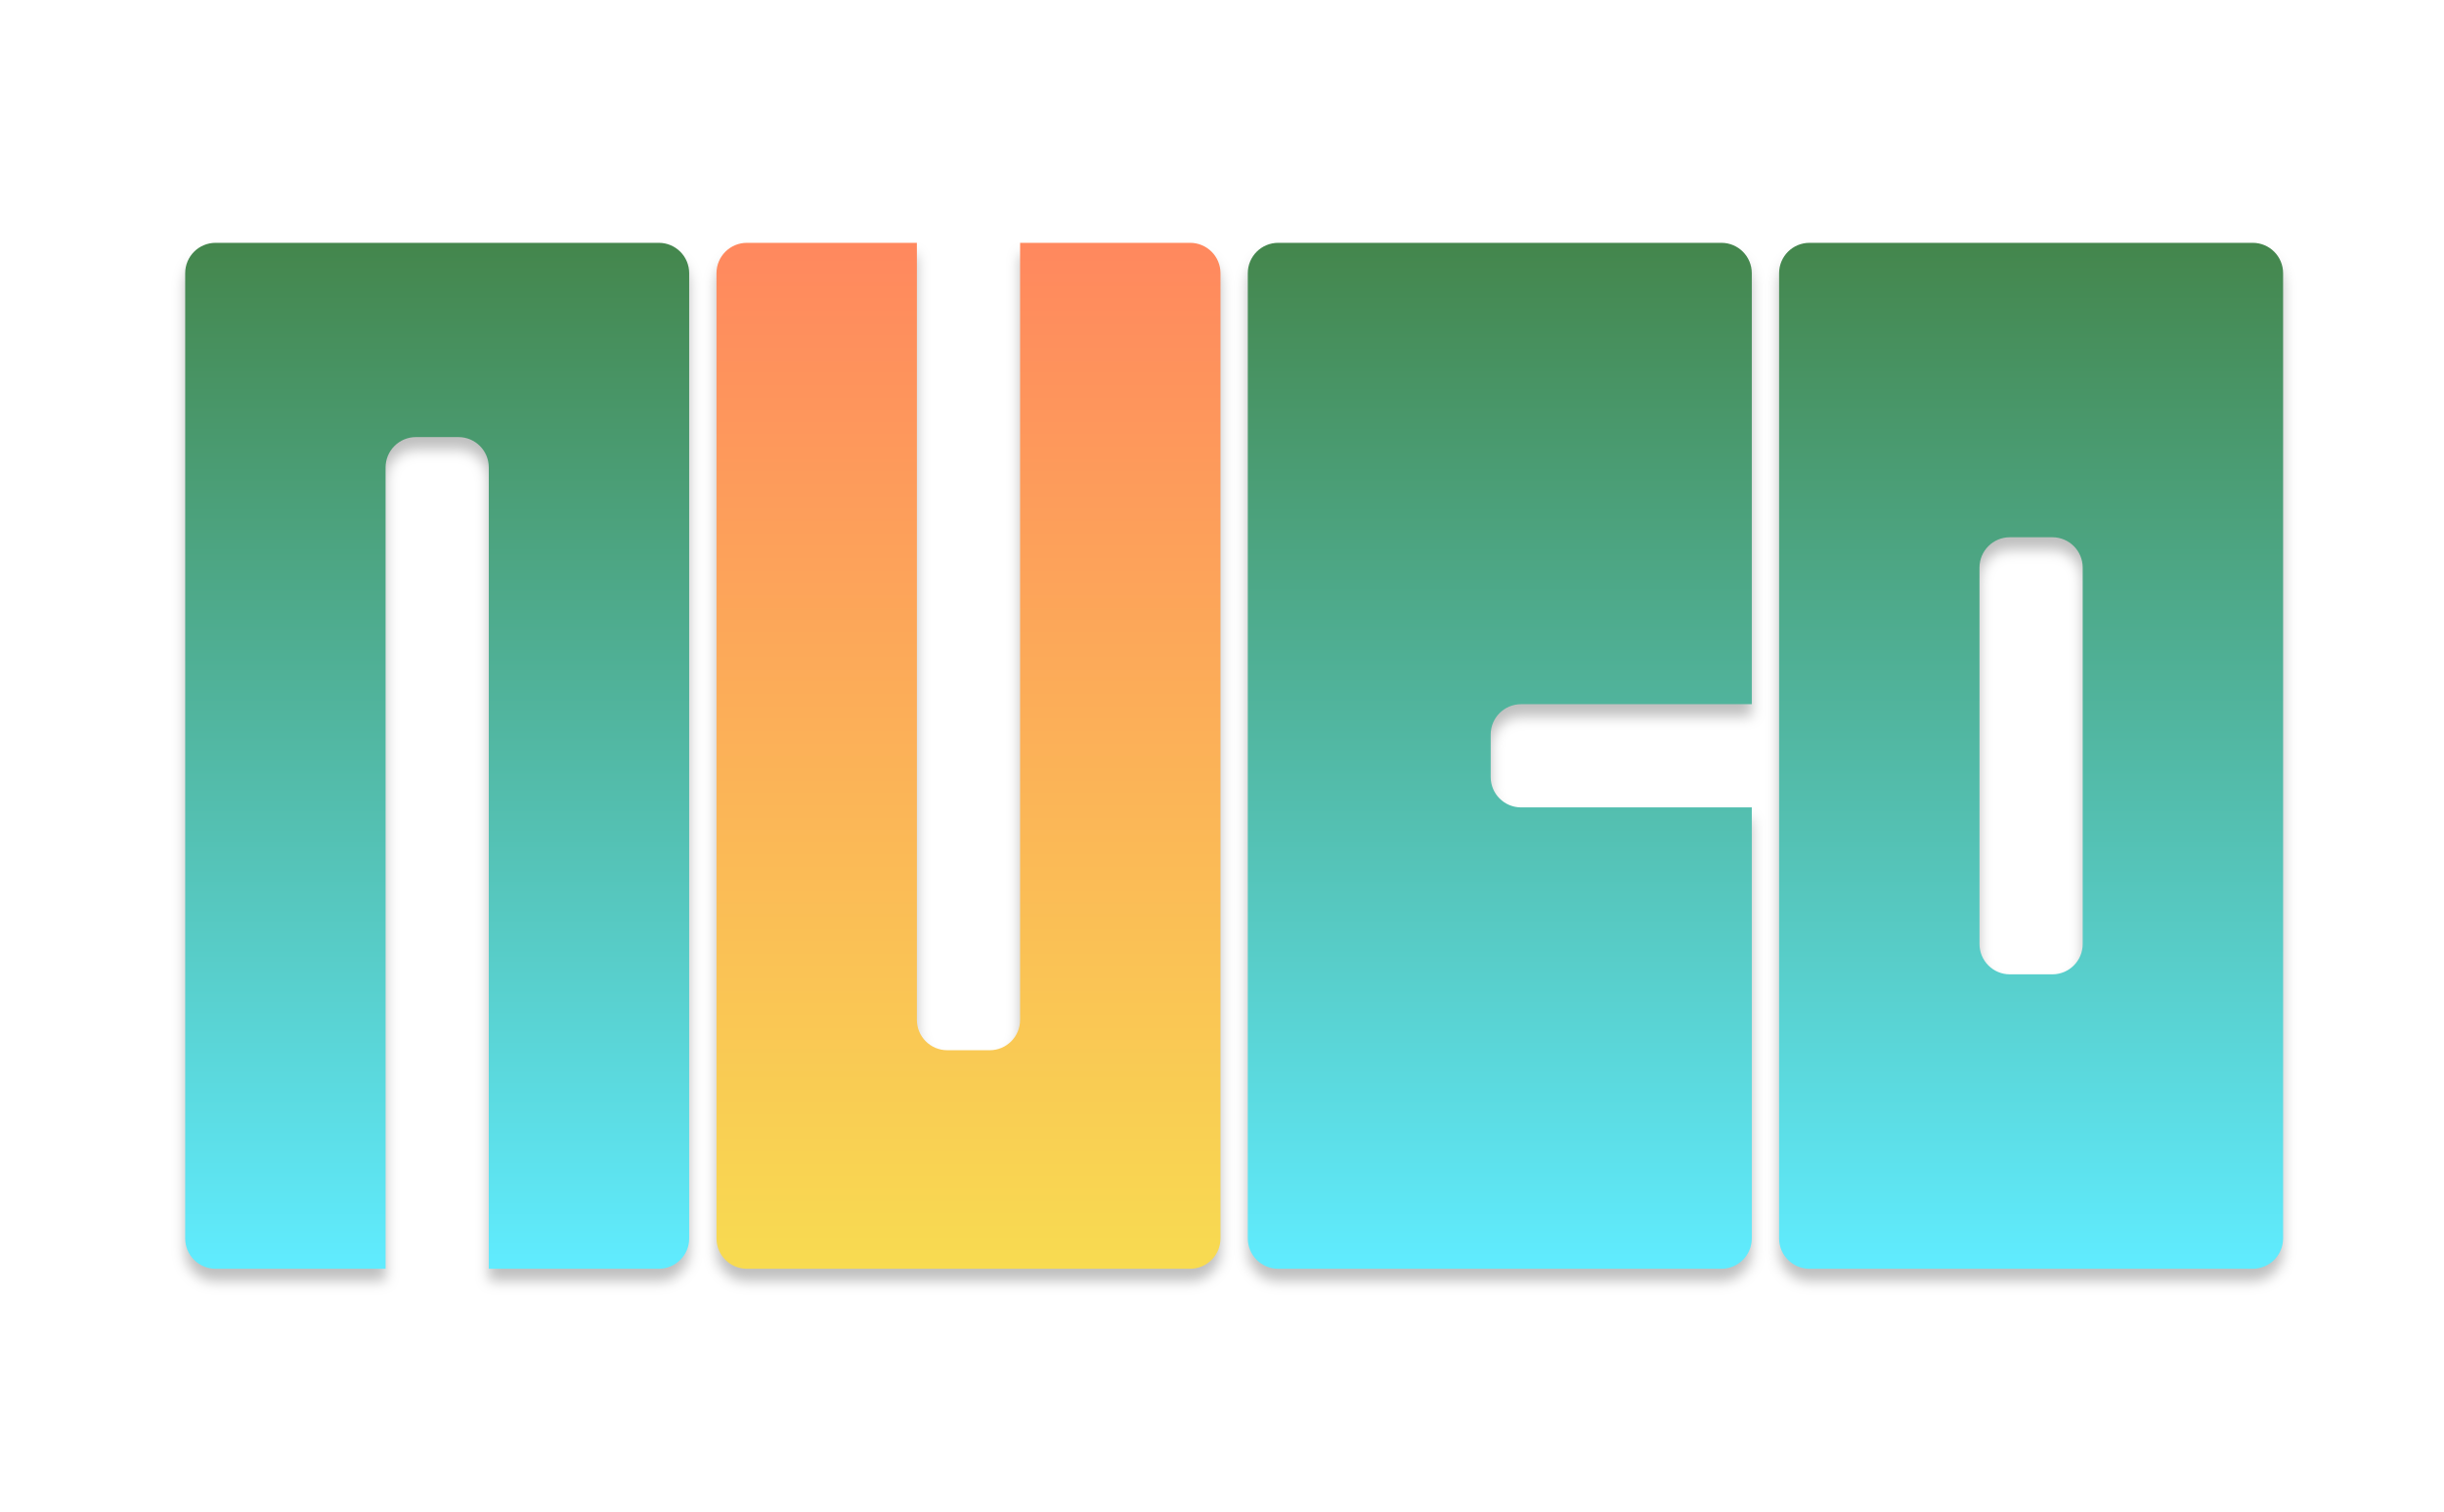
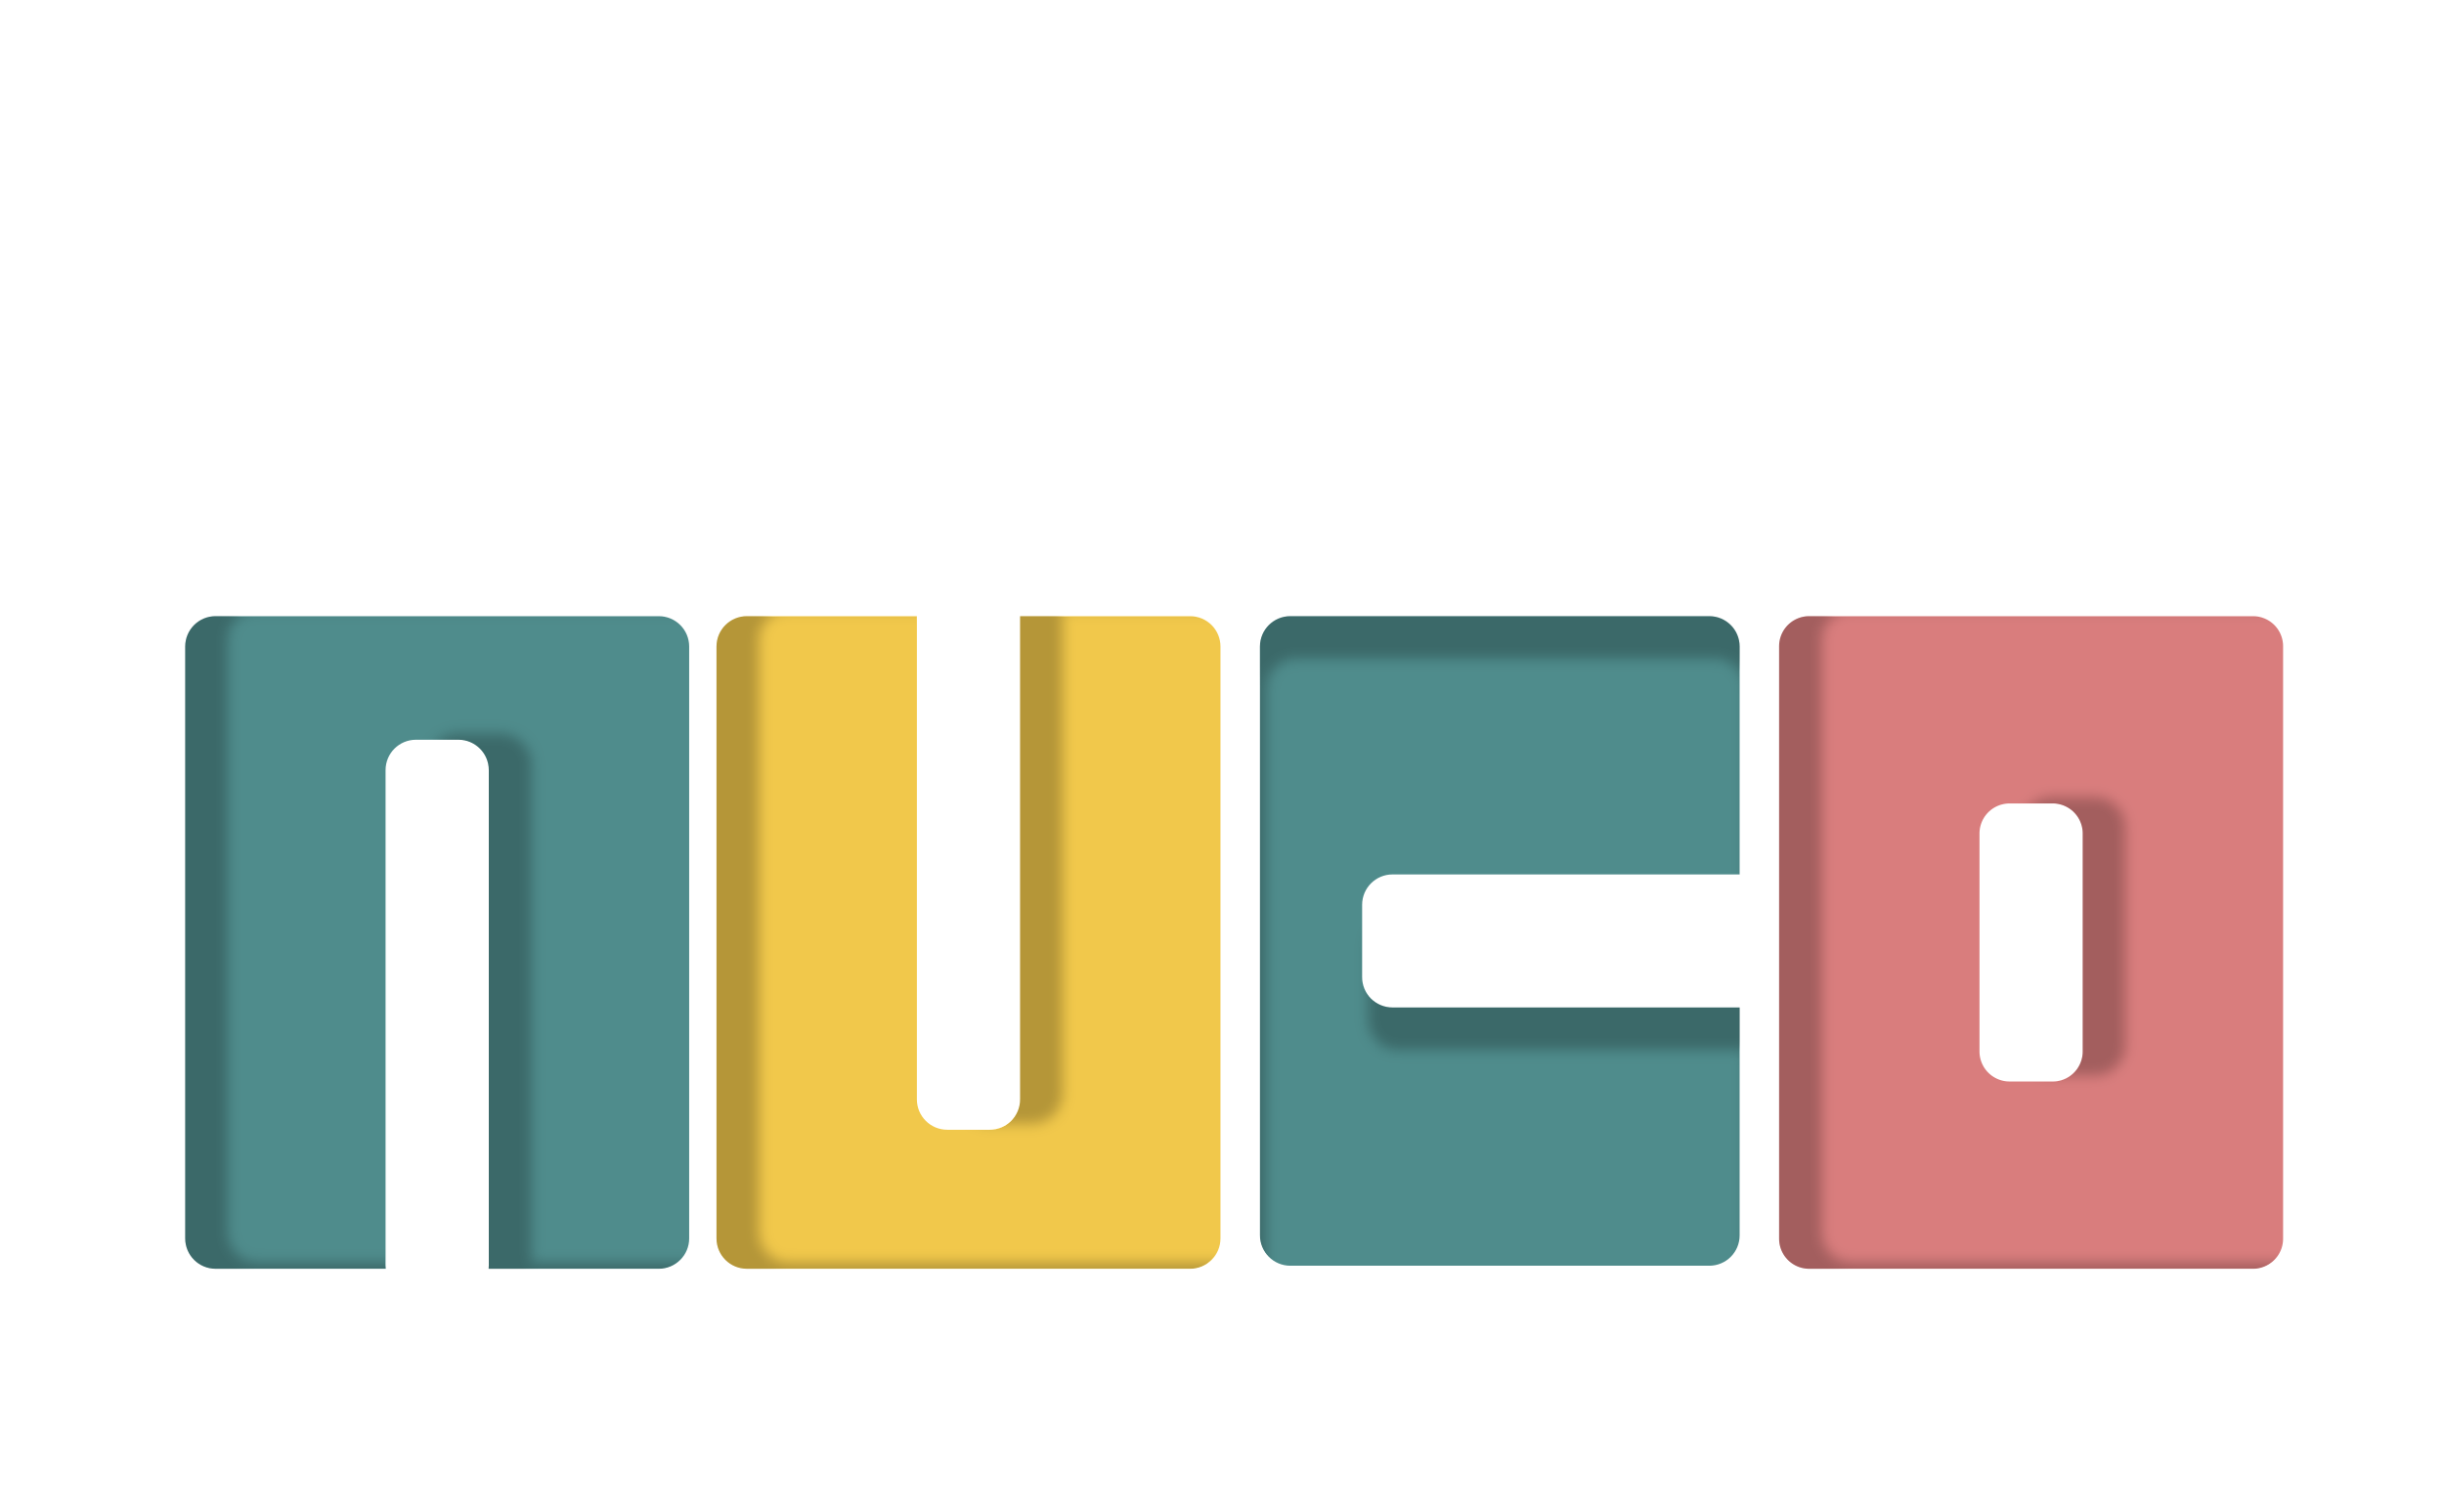
<svg xmlns="http://www.w3.org/2000/svg" width="805" height="498" viewBox="0 0 805 498" fill="none">
  <defs>
-     <linearGradient id="gradient_1" gradientUnits="userSpaceOnUse" x1="83" y1="0" x2="83" y2="338">
-       <stop offset="0" stop-color="#44864C" />
-       <stop offset="1" stop-color="#60ECFF" />
-     </linearGradient>
-     <filter color-interpolation-filters="sRGB" x="-164" y="-336" width="166" height="338" id="filter_2">
+     <filter color-interpolation-filters="sRGB" x="-164" y="-213" width="166" height="215" id="filter_1">
      <feFlood flood-opacity="0" result="BackgroundImageFix_1" />
-       <feColorMatrix type="matrix" values="0 0 0 0 0 0 0 0 0 0 0 0 0 0 0 0 0 0 1 0" in="SourceAlpha" />
-       <feOffset dx="0" dy="4" />
+       <feBlend mode="normal" in="SourceGraphic" in2="BackgroundImageFix_1" result="Shape_2" />
+       <feColorMatrix type="matrix" values="0 0 0 0 0 0 0 0 0 0 0 0 0 0 0 0 0 0 1 0" in="SourceAlpha" result="HardAlpha_3" />
+       <feOffset dx="14" dy="-2" />
      <feGaussianBlur stdDeviation="2" />
+       <feComposite operator="arithmetic" k2="-1" k3="1" in2="HardAlpha_3" />
      <feColorMatrix type="matrix" values="0 0 0 0 0 0 0 0 0 0 0 0 0 0 0 0 0 0 0.251 0" />
-       <feBlend mode="normal" in2="BackgroundImageFix_1" result="Shadow_2" />
-       <feBlend mode="normal" in="SourceGraphic" in2="Shadow_2" result="Shape_3" />
+       <feBlend mode="normal" in2="Shape_2" result="InnerShadow_4" />
    </filter>
-     <linearGradient id="gradient_3" gradientUnits="userSpaceOnUse" x1="83" y1="0" x2="83" y2="338">
-       <stop offset="0" stop-color="#FF885E" />
-       <stop offset="1" stop-color="#F8DB51" />
-     </linearGradient>
-     <filter color-interpolation-filters="sRGB" x="-164" y="-336" width="166" height="338" id="filter_4">
+     <filter color-interpolation-filters="sRGB" x="-164" y="-213" width="166" height="215" id="filter_2">
      <feFlood flood-opacity="0" result="BackgroundImageFix_1" />
-       <feColorMatrix type="matrix" values="0 0 0 0 0 0 0 0 0 0 0 0 0 0 0 0 0 0 1 0" in="SourceAlpha" />
-       <feOffset dx="0" dy="4" />
+       <feBlend mode="normal" in="SourceGraphic" in2="BackgroundImageFix_1" result="Shape_2" />
+       <feColorMatrix type="matrix" values="0 0 0 0 0 0 0 0 0 0 0 0 0 0 0 0 0 0 1 0" in="SourceAlpha" result="HardAlpha_3" />
+       <feOffset dx="14" dy="-2" />
      <feGaussianBlur stdDeviation="2" />
+       <feComposite operator="arithmetic" k2="-1" k3="1" in2="HardAlpha_3" />
      <feColorMatrix type="matrix" values="0 0 0 0 0 0 0 0 0 0 0 0 0 0 0 0 0 0 0.251 0" />
-       <feBlend mode="normal" in2="BackgroundImageFix_1" result="Shadow_2" />
-       <feBlend mode="normal" in="SourceGraphic" in2="Shadow_2" result="Shape_3" />
+       <feBlend mode="normal" in2="Shape_2" result="InnerShadow_4" />
    </filter>
-     <filter color-interpolation-filters="sRGB" x="-164" y="-336" width="166" height="338" id="filter_5">
+     <filter color-interpolation-filters="sRGB" x="-212" y="-156" width="214" height="158" id="filter_3">
      <feFlood flood-opacity="0" result="BackgroundImageFix_1" />
-       <feColorMatrix type="matrix" values="0 0 0 0 0 0 0 0 0 0 0 0 0 0 0 0 0 0 1 0" in="SourceAlpha" />
-       <feOffset dx="0" dy="4" />
+       <feBlend mode="normal" in="SourceGraphic" in2="BackgroundImageFix_1" result="Shape_2" />
+       <feColorMatrix type="matrix" values="0 0 0 0 0 0 0 0 0 0 0 0 0 0 0 0 0 0 1 0" in="SourceAlpha" result="HardAlpha_3" />
+       <feOffset dx="14" dy="-2" />
      <feGaussianBlur stdDeviation="2" />
+       <feComposite operator="arithmetic" k2="-1" k3="1" in2="HardAlpha_3" />
      <feColorMatrix type="matrix" values="0 0 0 0 0 0 0 0 0 0 0 0 0 0 0 0 0 0 0.251 0" />
-       <feBlend mode="normal" in2="BackgroundImageFix_1" result="Shadow_2" />
-       <feBlend mode="normal" in="SourceGraphic" in2="Shadow_2" result="Shape_3" />
+       <feBlend mode="normal" in2="Shape_2" result="InnerShadow_4" />
    </filter>
-     <filter color-interpolation-filters="sRGB" x="-164" y="-336" width="166" height="338" id="filter_6">
+     <filter color-interpolation-filters="sRGB" x="-164" y="-213" width="166" height="215" id="filter_4">
      <feFlood flood-opacity="0" result="BackgroundImageFix_1" />
-       <feColorMatrix type="matrix" values="0 0 0 0 0 0 0 0 0 0 0 0 0 0 0 0 0 0 1 0" in="SourceAlpha" />
-       <feOffset dx="0" dy="4" />
+       <feBlend mode="normal" in="SourceGraphic" in2="BackgroundImageFix_1" result="Shape_2" />
+       <feColorMatrix type="matrix" values="0 0 0 0 0 0 0 0 0 0 0 0 0 0 0 0 0 0 1 0" in="SourceAlpha" result="HardAlpha_3" />
+       <feOffset dx="14" dy="-2" />
      <feGaussianBlur stdDeviation="2" />
+       <feComposite operator="arithmetic" k2="-1" k3="1" in2="HardAlpha_3" />
      <feColorMatrix type="matrix" values="0 0 0 0 0 0 0 0 0 0 0 0 0 0 0 0 0 0 0.251 0" />
-       <feBlend mode="normal" in2="BackgroundImageFix_1" result="Shadow_2" />
-       <feBlend mode="normal" in="SourceGraphic" in2="Shadow_2" result="Shape_3" />
+       <feBlend mode="normal" in2="Shape_2" result="InnerShadow_4" />
    </filter>
  </defs>
  <g>
    <rect width="805" height="498" />
-     <path id="Rectangle Subtract" d="M166 10C166 4.476 161.524 0 156 0L10 0C4.476 0 0 4.476 0 10L0 328C0 333.524 4.476 338 10 338L66 338L66 74C66 68.476 70.476 64 76 64L90 64C95.524 64 100 68.476 100 74L100 338L156 338C161.524 338 166 333.524 166 328L166 10Z" fill="url(#gradient_1)" fill-rule="evenodd" filter="url(#filter_2)" transform="translate(61 80)" />
-     <path id="Rectangle Subtract" d="M66 0L10 0C4.476 0 0 4.476 0 10L0 328C0 333.524 4.476 338 10 338L156 338C161.524 338 166 333.524 166 328L166 10C166 4.476 161.524 0 156 0L100 0L100 256C100 261.524 95.524 266 90 266L76 266C70.476 266 66 261.524 66 256L66 0Z" fill="url(#gradient_3)" fill-rule="evenodd" filter="url(#filter_4)" transform="translate(236 80)" />
-     <path id="Rectangle Subtract" d="M166 10C166 4.476 161.524 0 156 0L10 0C4.476 0 0 4.476 0 10L0 328C0 333.524 4.476 338 10 338L156 338C161.524 338 166 333.524 166 328L166 186L90 186C84.476 186 80 181.524 80 176L80 162C80 156.476 84.476 152 90 152L166 152L166 10Z" fill="url(#gradient_1)" fill-rule="evenodd" filter="url(#filter_5)" transform="translate(411 80)" />
-     <path id="Rectangle Subtract" d="M166 10C166 4.476 161.524 0 156 0L10 0C4.476 0 0 4.476 0 10L0 328C0 333.524 4.476 338 10 338L156 338C161.524 338 166 333.524 166 328L166 10ZM66 231C66 236.524 70.476 241 76 241L90 241C95.524 241 100 236.524 100 231L100 107C100 101.476 95.524 97 90 97L76 97C70.476 97 66 101.476 66 107L66 231Z" fill="url(#gradient_1)" fill-rule="evenodd" filter="url(#filter_6)" transform="translate(586 80)" />
+     <path id="Shape" d="M166 10C166 4.476 161.524 0 156 0L10 0C4.476 0 0 4.476 0 10L0 205C0 210.524 4.476 215 10 215L66.059 215C66.02 214.641 66 214.275 66 213.905L66 50.71C66 45.186 70.476 40.71 76 40.71L90 40.71C95.524 40.71 100 45.186 100 50.71L100 213.905C100 214.275 99.98 214.641 99.941 215L156 215C161.524 215 166 210.524 166 205L166 10Z" fill="#4F8C8C" fill-rule="evenodd" filter="url(#filter_1)" transform="translate(61 203)" />
+     <path id="Shape" d="M66 0L10 0C4.476 0 0 4.476 0 10L0 205C0 210.524 4.476 215 10 215L156 215C161.524 215 166 210.524 166 205L166 10C166 4.476 161.524 0 156 0L100 0L100 159.201C100 164.725 95.524 169.201 90 169.201L76 169.201C70.476 169.201 66 164.725 66 159.201L66 0Z" fill="#F1C84B" fill-rule="evenodd" filter="url(#filter_2)" transform="translate(236 203)" />
+     <path id="Shape" d="M85.085 0L10 0C4.476 0 6.10352e-05 4.476 6.10352e-05 10L0 148C0 153.524 4.476 158 10 158L204 158C209.524 158 214 153.524 214 148L214 10C214 4.476 209.524 6.10352e-05 204 6.10352e-05L128.916 6.10352e-05L128.916 114.343C128.916 119.867 124.439 124.343 118.916 124.343L95.084 124.343C89.561 124.343 85.084 119.867 85.084 114.343L85.085 0Z" fill="#4F8C8C" fill-rule="evenodd" filter="url(#filter_3)" transform="matrix(-0 1 -1 -0 573 203)" />
+     <path id="Shape" d="M156.102 0L9.898 0Q9.655 0 9.413 0.012Q9.17 0.024 8.928 0.048Q8.686 0.071 8.446 0.107Q8.206 0.143 7.967 0.19Q7.729 0.238 7.493 0.297Q7.258 0.356 7.025 0.426Q6.793 0.497 6.564 0.579Q6.335 0.66 6.11 0.753Q5.886 0.846 5.666 0.95Q5.447 1.054 5.232 1.169Q5.018 1.283 4.81 1.408Q4.601 1.533 4.399 1.668Q4.197 1.803 4.002 1.948Q3.807 2.093 3.619 2.247Q3.431 2.401 3.251 2.564Q3.071 2.727 2.899 2.899Q2.727 3.071 2.564 3.251Q2.401 3.431 2.247 3.619Q2.093 3.807 1.948 4.002Q1.803 4.197 1.668 4.399Q1.533 4.601 1.408 4.81Q1.283 5.018 1.169 5.232Q1.054 5.447 0.95 5.666Q0.846 5.886 0.753 6.11Q0.66 6.335 0.579 6.564Q0.497 6.793 0.426 7.025Q0.356 7.258 0.297 7.493Q0.238 7.729 0.19 7.967Q0.143 8.206 0.107 8.446Q0.071 8.686 0.048 8.928Q0.024 9.17 0.012 9.413Q0 9.655 0 9.898L0 205.102Q0 205.345 0.012 205.587Q0.024 205.83 0.048 206.072Q0.071 206.314 0.107 206.554Q0.143 206.794 0.19 207.033Q0.238 207.271 0.297 207.507Q0.356 207.742 0.426 207.975Q0.497 208.207 0.579 208.436Q0.66 208.665 0.753 208.89Q0.846 209.114 0.95 209.334Q1.054 209.553 1.169 209.768Q1.283 209.982 1.408 210.19Q1.533 210.399 1.668 210.601Q1.803 210.803 1.948 210.998Q2.093 211.193 2.247 211.381Q2.401 211.569 2.564 211.749Q2.727 211.929 2.899 212.101Q3.071 212.273 3.251 212.436Q3.431 212.599 3.619 212.753Q3.807 212.907 4.002 213.052Q4.197 213.197 4.399 213.332Q4.601 213.467 4.81 213.592Q5.018 213.717 5.232 213.831Q5.447 213.946 5.666 214.05Q5.886 214.154 6.11 214.247Q6.335 214.34 6.564 214.421Q6.793 214.503 7.025 214.574Q7.258 214.644 7.493 214.703Q7.729 214.762 7.967 214.81Q8.206 214.857 8.446 214.893Q8.686 214.929 8.928 214.952Q9.17 214.976 9.413 214.988Q9.655 215 9.898 215L156.102 215Q156.345 215 156.587 214.988Q156.83 214.976 157.072 214.952Q157.314 214.929 157.554 214.893Q157.794 214.857 158.033 214.81Q158.271 214.762 158.507 214.703Q158.742 214.644 158.975 214.574Q159.207 214.503 159.436 214.421Q159.665 214.34 159.889 214.247Q160.114 214.154 160.334 214.05Q160.553 213.946 160.768 213.831Q160.982 213.717 161.19 213.592Q161.399 213.467 161.601 213.332Q161.803 213.197 161.998 213.052Q162.193 212.907 162.381 212.753Q162.569 212.599 162.749 212.436Q162.929 212.273 163.101 212.101Q163.273 211.929 163.436 211.749Q163.599 211.569 163.753 211.381Q163.907 211.193 164.052 210.998Q164.197 210.803 164.332 210.601Q164.467 210.399 164.592 210.19Q164.717 209.982 164.831 209.768Q164.946 209.553 165.05 209.334Q165.154 209.114 165.247 208.89Q165.34 208.665 165.421 208.436Q165.503 208.207 165.574 207.975Q165.644 207.742 165.703 207.507Q165.762 207.271 165.81 207.033Q165.857 206.794 165.893 206.554Q165.929 206.314 165.952 206.072Q165.976 205.83 165.988 205.587Q166 205.345 166 205.102L166 9.898Q166 9.655 165.988 9.413Q165.976 9.17 165.952 8.928Q165.929 8.686 165.893 8.446Q165.857 8.206 165.81 7.967Q165.762 7.729 165.703 7.493Q165.644 7.258 165.574 7.025Q165.503 6.793 165.421 6.564Q165.34 6.335 165.247 6.11Q165.154 5.886 165.05 5.666Q164.946 5.447 164.831 5.232Q164.717 5.018 164.592 4.81Q164.467 4.601 164.332 4.399Q164.197 4.197 164.052 4.002Q163.907 3.807 163.753 3.619Q163.599 3.431 163.436 3.251Q163.273 3.071 163.101 2.899Q162.929 2.727 162.749 2.564Q162.569 2.401 162.381 2.247Q162.193 2.093 161.998 1.948Q161.803 1.803 161.601 1.668Q161.399 1.533 161.19 1.408Q160.982 1.283 160.768 1.169Q160.553 1.054 160.334 0.95Q160.114 0.846 159.89 0.753Q159.665 0.66 159.436 0.579Q159.207 0.497 158.975 0.426Q158.742 0.356 158.507 0.297Q158.271 0.238 158.033 0.19Q157.794 0.143 157.554 0.107Q157.314 0.071 157.072 0.048Q156.83 0.024 156.587 0.012Q156.345 0 156.102 0ZM75.898 153.299L90.102 153.299Q90.345 153.299 90.587 153.287Q90.83 153.275 91.072 153.251Q91.314 153.227 91.554 153.192Q91.794 153.156 92.033 153.109Q92.271 153.061 92.507 153.002Q92.742 152.943 92.975 152.873Q93.207 152.802 93.436 152.72Q93.665 152.638 93.889 152.545Q94.114 152.452 94.334 152.348Q94.553 152.245 94.768 152.13Q94.982 152.016 95.19 151.891Q95.399 151.766 95.601 151.631Q95.803 151.496 95.998 151.351Q96.193 151.206 96.381 151.052Q96.569 150.898 96.749 150.735Q96.929 150.571 97.101 150.4Q97.273 150.228 97.436 150.048Q97.599 149.868 97.753 149.68Q97.907 149.492 98.052 149.297Q98.197 149.102 98.332 148.9Q98.467 148.698 98.592 148.489Q98.717 148.281 98.831 148.066Q98.946 147.852 99.05 147.633Q99.153 147.413 99.246 147.188Q99.34 146.964 99.421 146.735Q99.503 146.506 99.574 146.274Q99.644 146.041 99.703 145.806Q99.762 145.57 99.81 145.331Q99.857 145.093 99.893 144.853Q99.928 144.612 99.952 144.371Q99.976 144.129 99.988 143.886Q100 143.643 100 143.4L100 71.6Q100 71.357 99.988 71.114Q99.976 70.871 99.952 70.629Q99.928 70.388 99.893 70.147Q99.857 69.907 99.81 69.669Q99.762 69.43 99.703 69.195Q99.644 68.959 99.574 68.726Q99.503 68.494 99.421 68.265Q99.34 68.036 99.246 67.812Q99.153 67.587 99.05 67.368Q98.946 67.148 98.831 66.934Q98.717 66.719 98.592 66.511Q98.467 66.302 98.332 66.1Q98.197 65.898 98.052 65.703Q97.907 65.508 97.753 65.32Q97.599 65.132 97.436 64.952Q97.273 64.772 97.101 64.6Q96.929 64.429 96.749 64.265Q96.569 64.102 96.381 63.948Q96.193 63.794 95.998 63.649Q95.803 63.504 95.601 63.369Q95.399 63.234 95.19 63.109Q94.982 62.985 94.768 62.87Q94.553 62.755 94.334 62.652Q94.114 62.548 93.889 62.455Q93.665 62.362 93.436 62.28Q93.207 62.198 92.975 62.127Q92.742 62.057 92.507 61.998Q92.271 61.939 92.033 61.891Q91.794 61.844 91.554 61.808Q91.314 61.773 91.072 61.749Q90.83 61.725 90.587 61.713Q90.345 61.701 90.102 61.701L75.898 61.701Q75.655 61.701 75.413 61.713Q75.17 61.725 74.928 61.749Q74.686 61.773 74.446 61.808Q74.206 61.844 73.967 61.891Q73.729 61.939 73.493 61.998Q73.258 62.057 73.025 62.127Q72.793 62.198 72.564 62.28Q72.335 62.362 72.111 62.455Q71.886 62.548 71.666 62.652Q71.447 62.755 71.232 62.87Q71.018 62.985 70.81 63.109Q70.601 63.234 70.399 63.369Q70.197 63.504 70.002 63.649Q69.807 63.794 69.619 63.948Q69.431 64.102 69.251 64.265Q69.071 64.429 68.899 64.6Q68.727 64.772 68.564 64.952Q68.401 65.132 68.247 65.32Q68.093 65.508 67.948 65.703Q67.803 65.898 67.668 66.1Q67.533 66.302 67.408 66.511Q67.283 66.719 67.169 66.934Q67.054 67.148 66.95 67.368Q66.847 67.587 66.754 67.812Q66.66 68.036 66.579 68.265Q66.497 68.494 66.426 68.726Q66.356 68.959 66.297 69.195Q66.238 69.43 66.19 69.669Q66.143 69.907 66.107 70.147Q66.072 70.388 66.048 70.629Q66.024 70.871 66.012 71.114Q66 71.357 66 71.6L66 143.4Q66 143.643 66.012 143.886Q66.024 144.129 66.048 144.371Q66.072 144.612 66.107 144.853Q66.143 145.093 66.19 145.331Q66.238 145.57 66.297 145.805Q66.356 146.041 66.426 146.274Q66.497 146.506 66.579 146.735Q66.66 146.964 66.754 147.188Q66.847 147.413 66.95 147.633Q67.054 147.852 67.169 148.066Q67.283 148.281 67.408 148.489Q67.533 148.698 67.668 148.9Q67.803 149.102 67.948 149.297Q68.093 149.492 68.247 149.68Q68.401 149.868 68.564 150.048Q68.727 150.228 68.899 150.4Q69.071 150.571 69.251 150.735Q69.431 150.898 69.619 151.052Q69.807 151.206 70.002 151.351Q70.197 151.496 70.399 151.631Q70.601 151.766 70.81 151.891Q71.018 152.016 71.232 152.13Q71.447 152.245 71.666 152.348Q71.886 152.452 72.111 152.545Q72.335 152.638 72.564 152.72Q72.793 152.802 73.025 152.873Q73.258 152.943 73.493 153.002Q73.729 153.061 73.967 153.109Q74.206 153.156 74.446 153.192Q74.686 153.227 74.928 153.251Q75.17 153.275 75.413 153.287Q75.655 153.299 75.898 153.299Z" fill="#D97D7D" fill-rule="evenodd" filter="url(#filter_4)" transform="translate(586 203)" />
  </g>
</svg>
